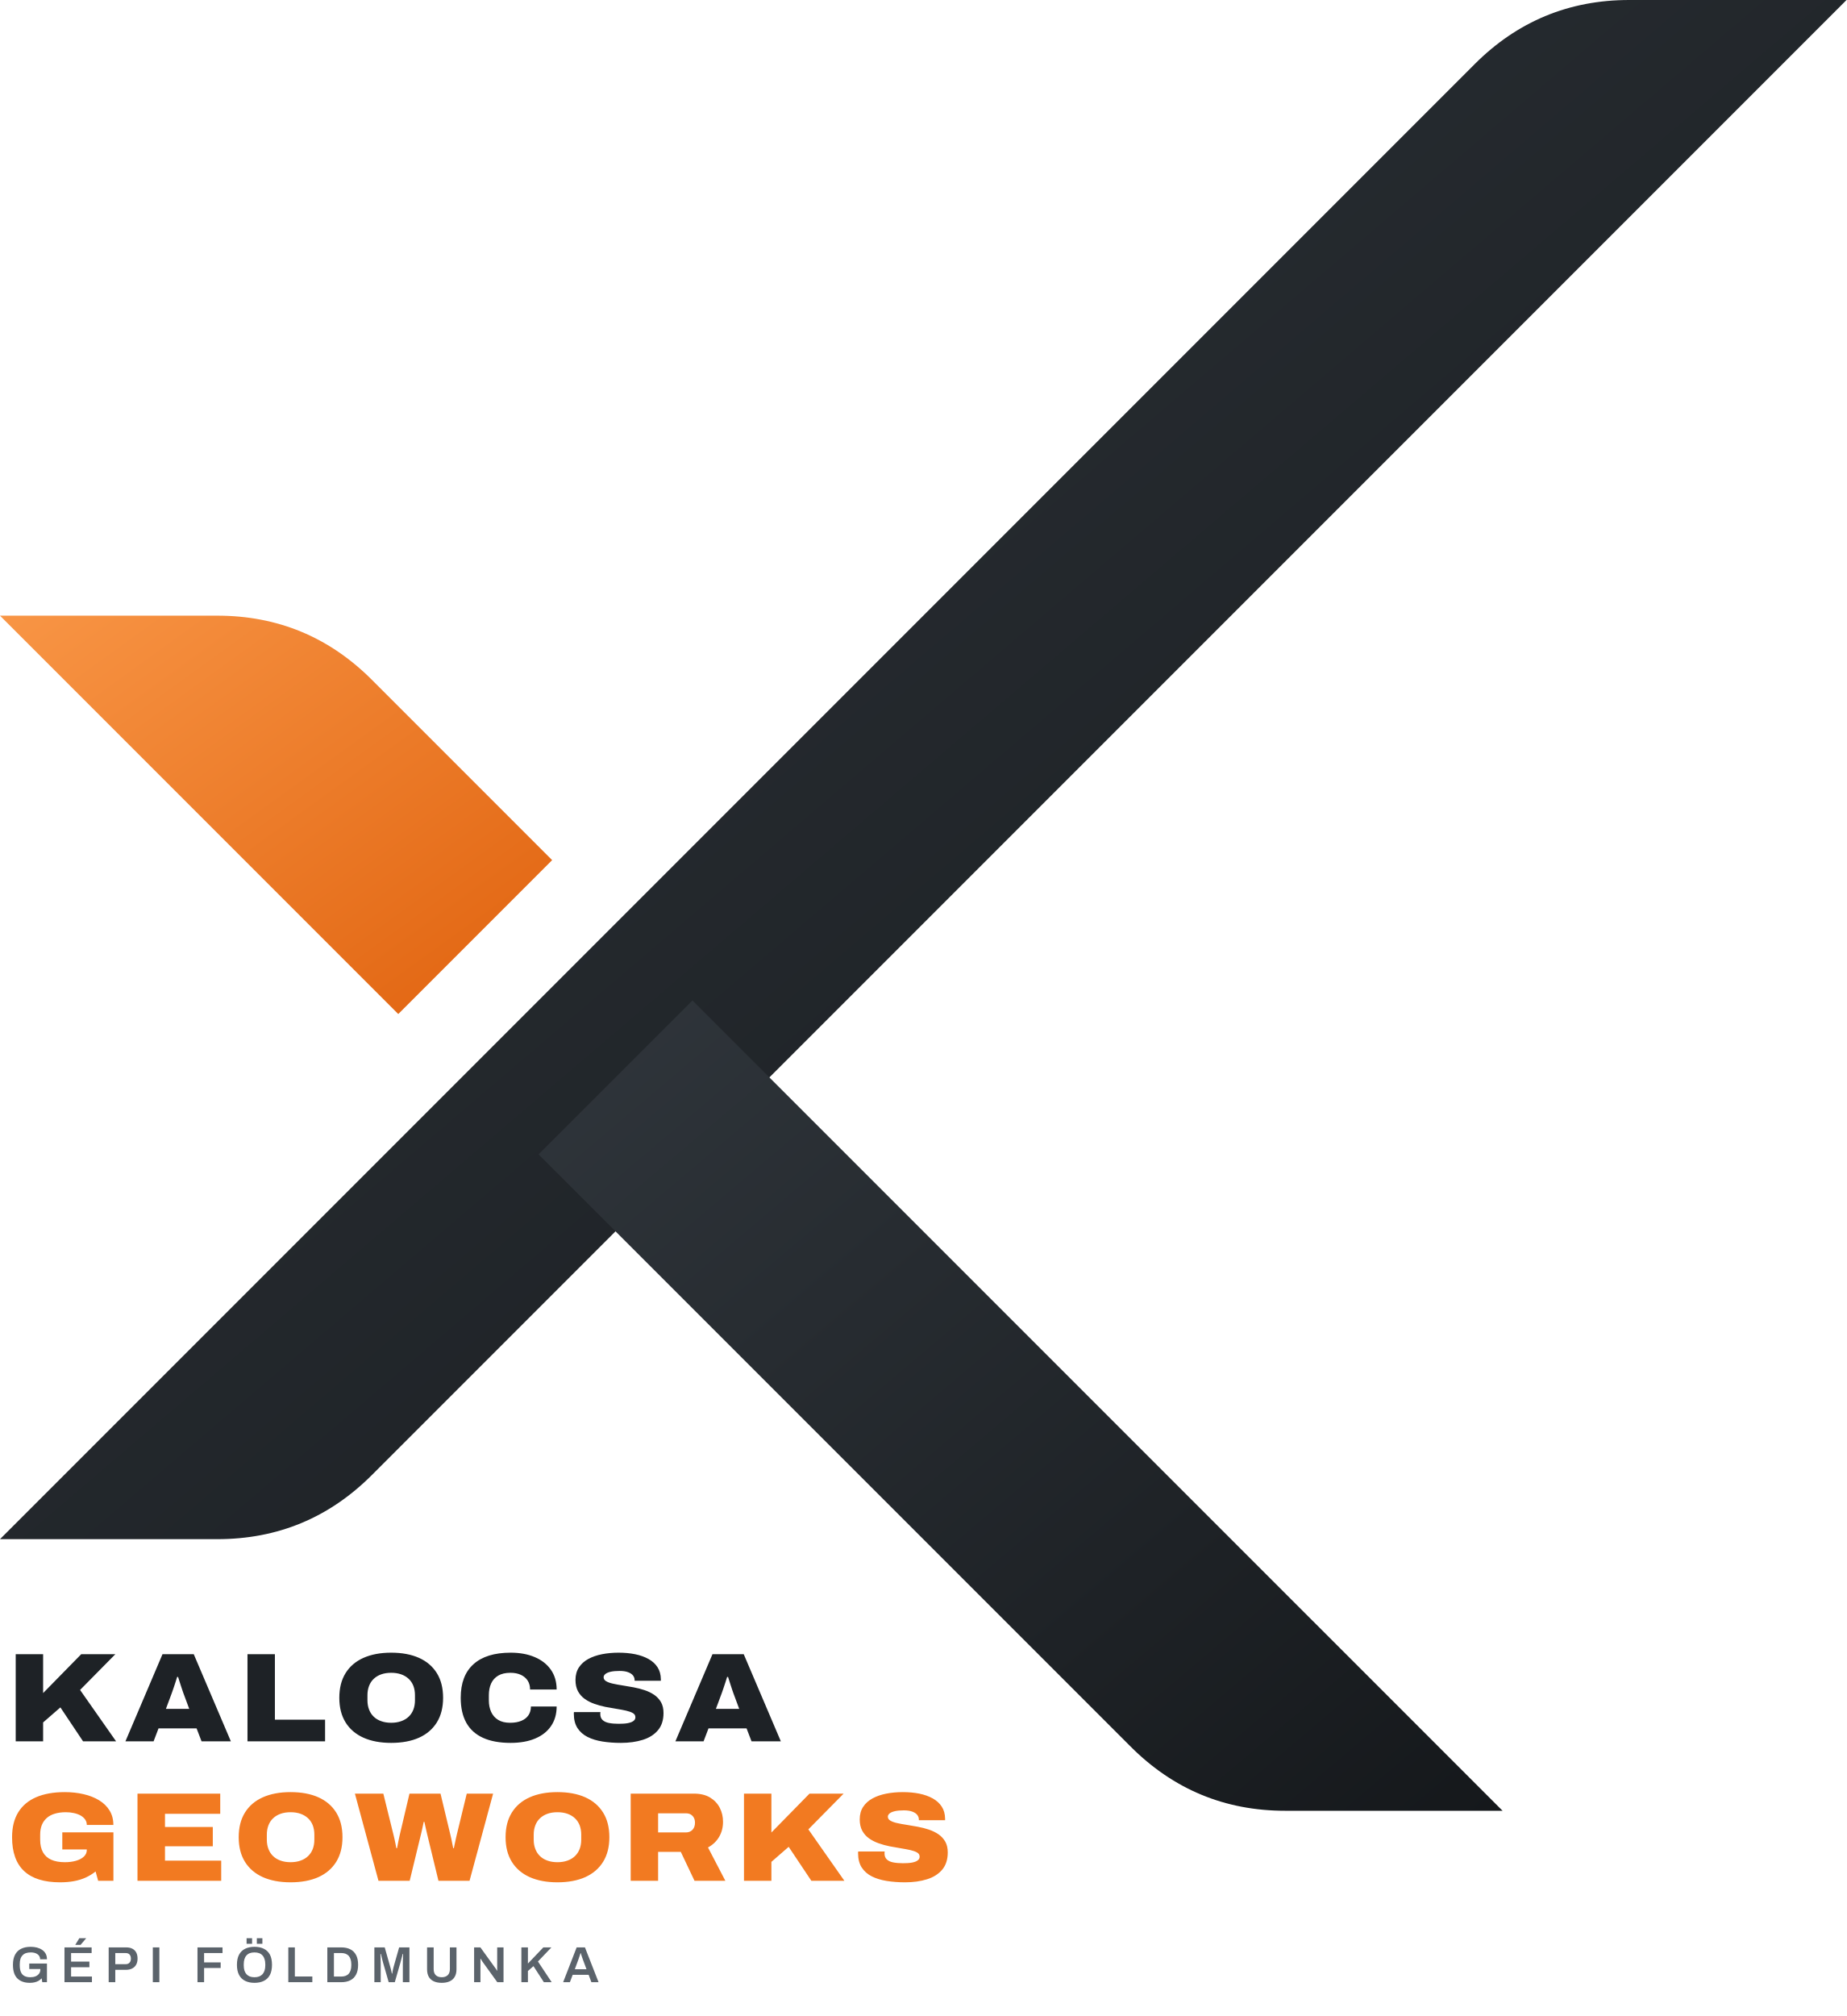
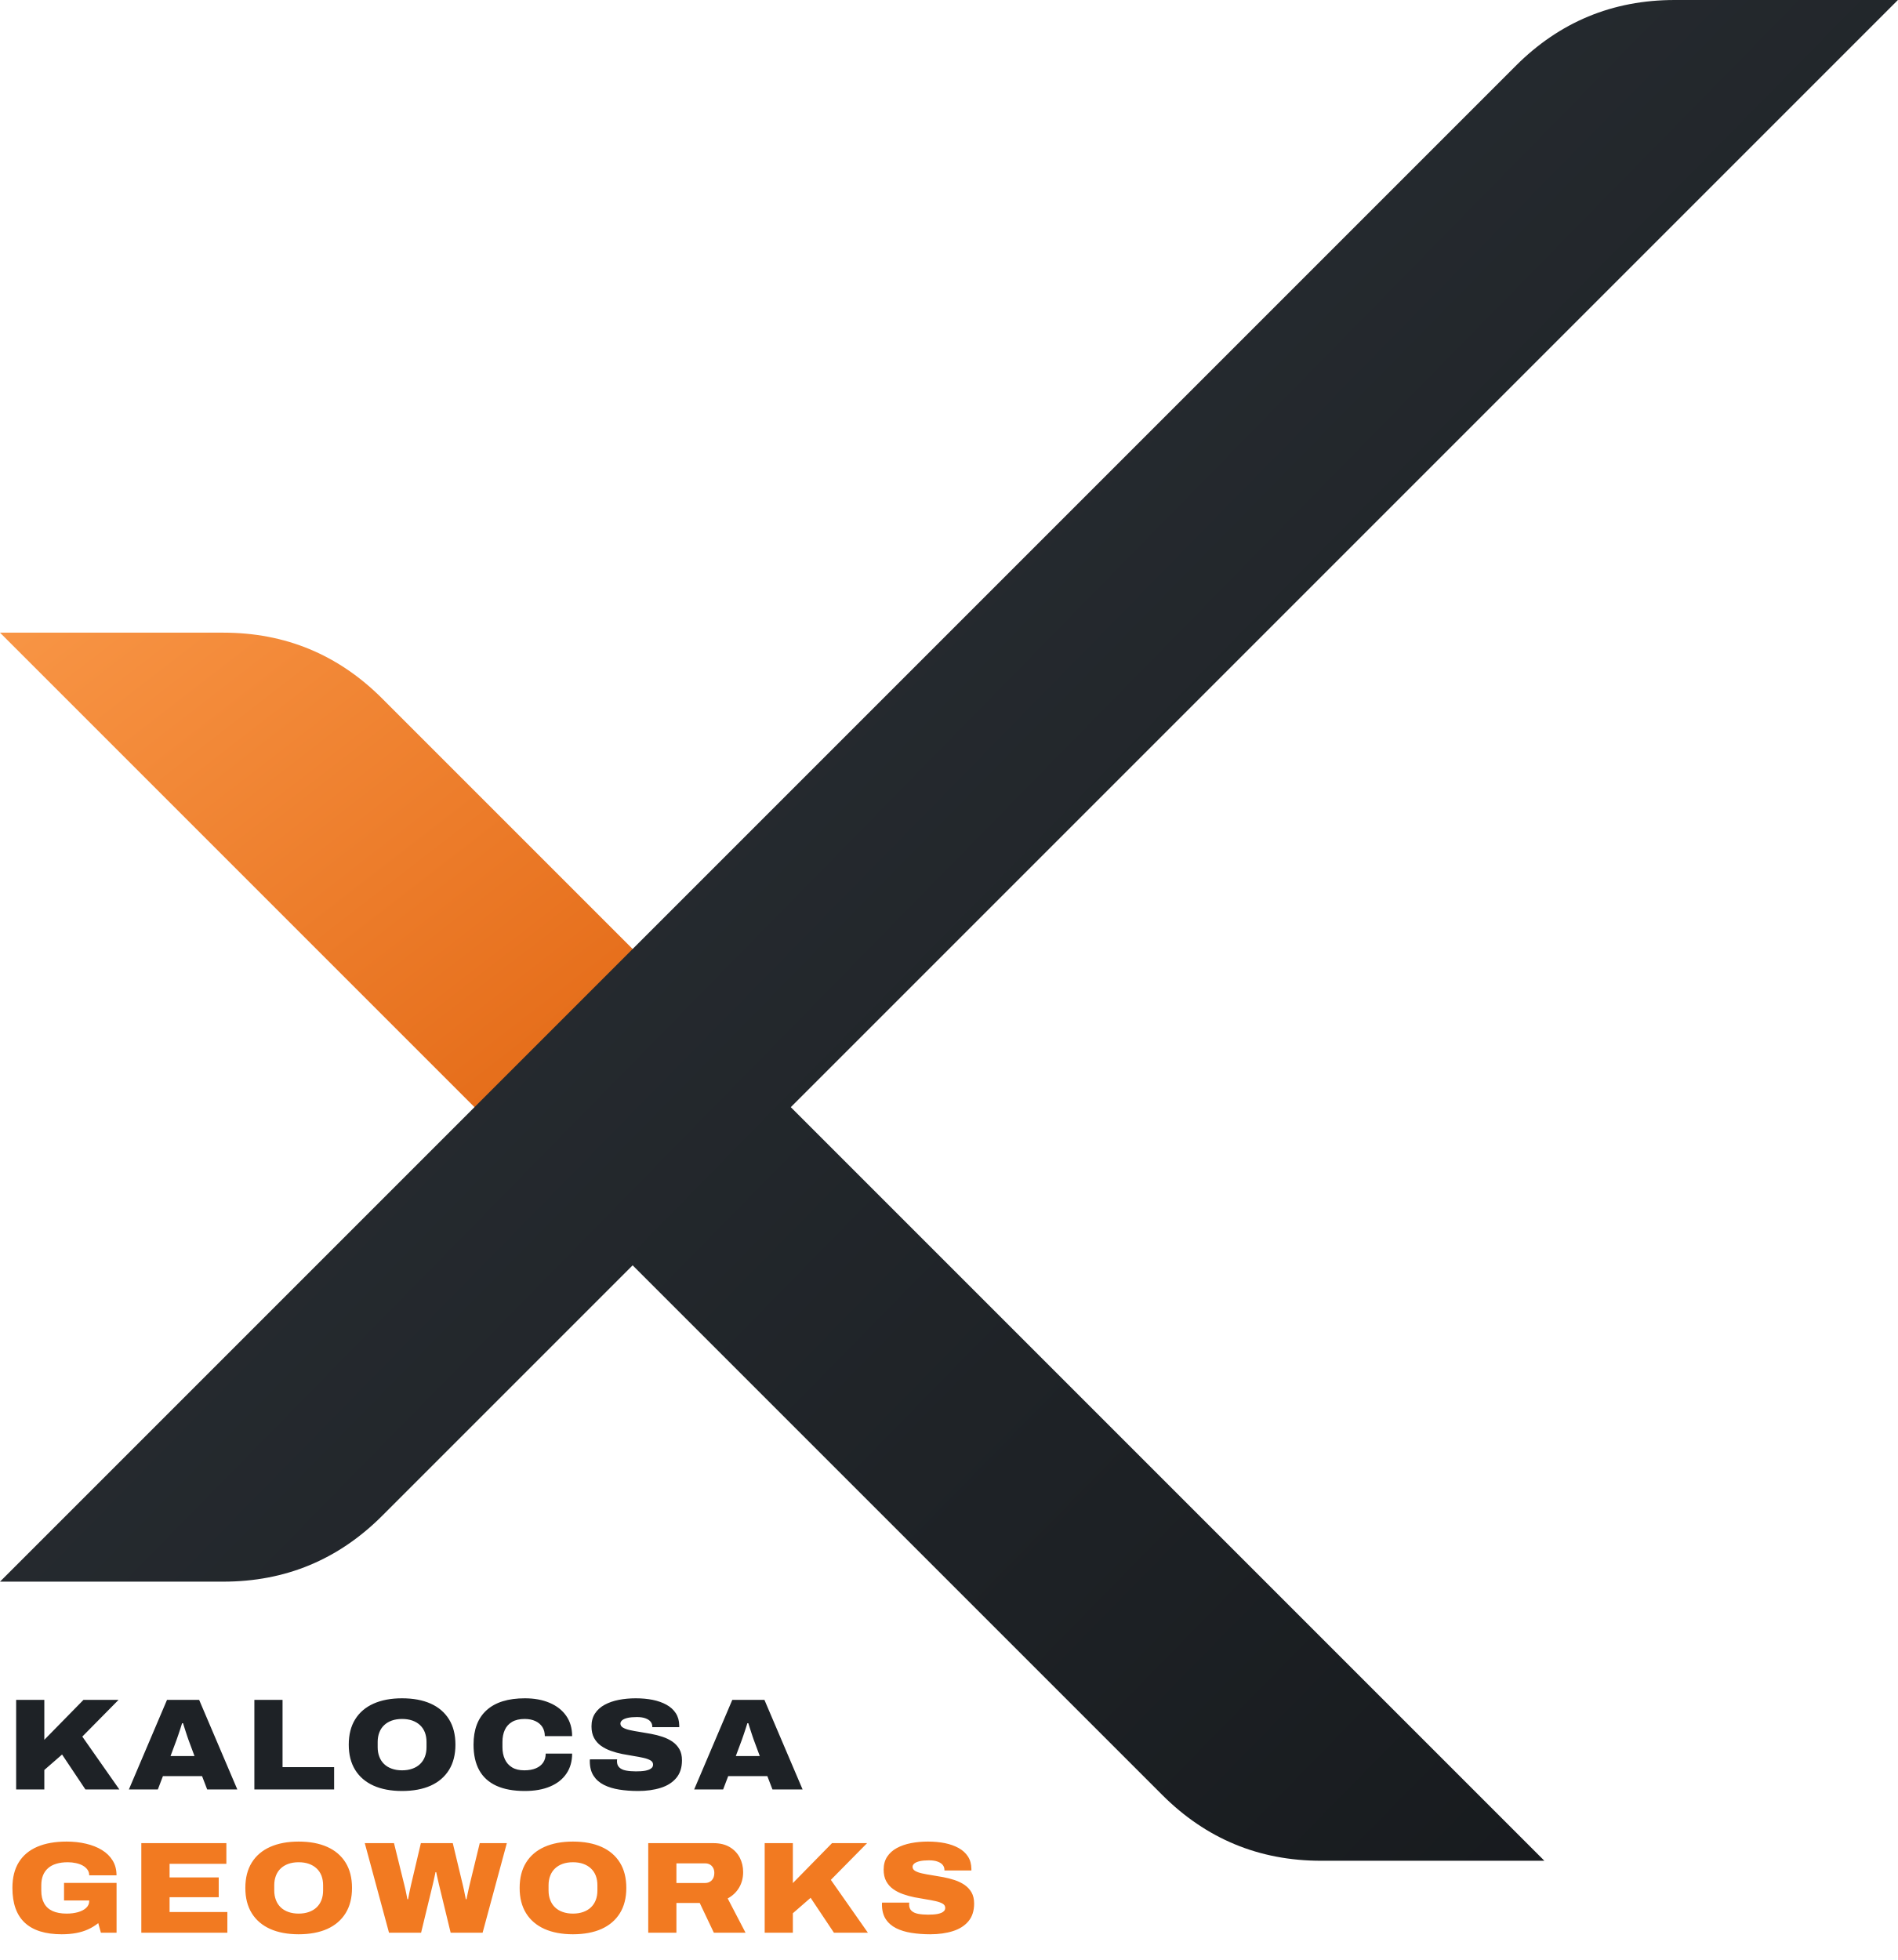
- <svg xmlns="http://www.w3.org/2000/svg" viewBox="0 0 306.0 334.0" role="img" aria-label="Kalocsa GeoWorks">
+ <svg xmlns="http://www.w3.org/2000/svg" viewBox="0 0 306.0 316.0" role="img" aria-label="Kalocsa GeoWorks">
  <defs>
    <linearGradient id="kgF27A21" x1="0" y1="0" x2="1" y2="1">
      <stop offset="0" stop-color="#F89545" />
      <stop offset="1" stop-color="#E0620E" />
    </linearGradient>
-     <linearGradient id="kg1E2226" x1="0" y1="0" x2="1" y2="1">
+     <linearGradient id="kg1E2226" gradientUnits="userSpaceOnUse" x1="0" y1="0" x2="102" y2="100">
      <stop offset="0" stop-color="#30363C" />
      <stop offset="1" stop-color="#15181B" />
    </linearGradient>
-     <linearGradient id="kgF2F3F4" x1="0" y1="0" x2="1" y2="1">
+     <linearGradient id="kgF2F3F4" gradientUnits="userSpaceOnUse" x1="0" y1="0" x2="102" y2="100">
      <stop offset="0" stop-color="#FFFFFF" />
      <stop offset="1" stop-color="#D3D8DD" />
    </linearGradient>
  </defs>
  <g transform="translate(0.00 0.00) scale(3.0)">
+     <path d="M0.00 34.00L12.00 34.00Q17.00 34.00 20.54 37.54L38.25 55.25L29.75 63.75Z" fill="url(#kgF27A21)" />
+     <path d="M29.75 63.75L38.25 55.25L83.00 100.00L71.00 100.00Q66.00 100.00 62.46 96.46Z" fill="url(#kg1E2226)" />
    <path d="M0.00 85.00L12.00 85.00Q17.00 85.00 20.54 81.46L102.00 0.00L90.00 0.00Q85.00 0.00 81.46 3.54Z" fill="url(#kg1E2226)" />
-     <path d="M29.75 63.75L38.25 55.25L83.00 100.00L71.00 100.00Q66.00 100.00 62.46 96.46Z" fill="url(#kg1E2226)" />
-     <path d="M0.00 34.00L12.00 34.00Q17.00 34.00 20.54 37.54L30.50 47.50L22.00 56.00Z" fill="url(#kgF27A21)" />
  </g>
  <g transform="translate(1 288.5) scale(0.7)">
    <path d="M2.29 0V-20.63H8.78V-11.43L17.8 -20.63H25.88L17.53 -12.17L26.06 0H18.24L12.87 -8.04L8.78 -4.48V0ZM28.26 0 37.04 -20.63H44.44L53.23 0H46.29L45.11 -3.07H36.1L34.93 0ZM37.85 -7.69H43.37L41.98 -11.43Q41.87 -11.73 41.71 -12.21Q41.54 -12.68 41.37 -13.24Q41.19 -13.79 41.02 -14.33Q40.86 -14.86 40.73 -15.25H40.51Q40.35 -14.71 40.12 -14.01Q39.89 -13.32 39.66 -12.63Q39.43 -11.94 39.24 -11.42ZM57.16 0V-20.63H63.65V-5.14H75.53V0ZM91.17 0.36Q87.37 0.36 84.61 -0.87Q81.86 -2.11 80.38 -4.49Q78.9 -6.88 78.9 -10.31Q78.9 -13.77 80.38 -16.15Q81.86 -18.53 84.61 -19.76Q87.37 -20.99 91.17 -20.99Q95.02 -20.99 97.77 -19.76Q100.51 -18.53 101.99 -16.15Q103.47 -13.77 103.47 -10.31Q103.47 -6.88 101.99 -4.49Q100.51 -2.11 97.77 -0.87Q95.02 0.36 91.17 0.36ZM91.18 -4.4Q92.5 -4.4 93.55 -4.78Q94.6 -5.15 95.33 -5.85Q96.06 -6.55 96.44 -7.54Q96.81 -8.52 96.81 -9.72V-10.94Q96.81 -12.13 96.44 -13.12Q96.06 -14.1 95.33 -14.79Q94.6 -15.48 93.55 -15.86Q92.5 -16.23 91.18 -16.23Q89.86 -16.23 88.81 -15.86Q87.76 -15.48 87.04 -14.79Q86.31 -14.1 85.94 -13.12Q85.56 -12.13 85.56 -10.94V-9.72Q85.56 -8.52 85.94 -7.54Q86.31 -6.55 87.04 -5.85Q87.76 -5.15 88.81 -4.78Q89.86 -4.4 91.18 -4.4ZM119.45 0.36Q115.54 0.36 112.91 -0.84Q110.28 -2.04 108.96 -4.41Q107.64 -6.79 107.64 -10.32Q107.64 -15.54 110.66 -18.26Q113.68 -20.99 119.47 -20.99Q122.7 -20.99 125.15 -19.95Q127.6 -18.92 128.98 -16.96Q130.35 -15.01 130.35 -12.27H124.06Q124.06 -13.48 123.5 -14.37Q122.93 -15.25 121.89 -15.74Q120.85 -16.23 119.41 -16.23Q117.65 -16.23 116.52 -15.56Q115.38 -14.89 114.84 -13.7Q114.3 -12.51 114.3 -10.94V-9.7Q114.3 -8.16 114.85 -6.96Q115.4 -5.76 116.51 -5.08Q117.61 -4.4 119.33 -4.4Q120.91 -4.4 122.01 -4.87Q123.1 -5.33 123.68 -6.19Q124.26 -7.06 124.26 -8.25H130.35Q130.35 -5.58 129.04 -3.65Q127.73 -1.71 125.29 -0.68Q122.85 0.36 119.45 0.36ZM145.55 0.36Q143.23 0.36 141.22 0.04Q139.2 -0.28 137.68 -1.04Q136.15 -1.81 135.28 -3.15Q134.42 -4.49 134.42 -6.52Q134.42 -6.59 134.42 -6.7Q134.42 -6.81 134.45 -6.93H140.72Q140.69 -6.81 140.69 -6.7Q140.68 -6.58 140.68 -6.48Q140.68 -5.57 141.22 -5.06Q141.76 -4.54 142.75 -4.35Q143.73 -4.16 145.01 -4.16Q145.55 -4.16 146.12 -4.19Q146.68 -4.22 147.19 -4.31Q147.7 -4.41 148.11 -4.58Q148.52 -4.76 148.76 -5.04Q148.99 -5.32 148.99 -5.73Q148.99 -6.34 148.4 -6.69Q147.8 -7.04 146.79 -7.27Q145.77 -7.5 144.51 -7.7Q143.25 -7.9 141.9 -8.16Q140.55 -8.43 139.29 -8.88Q138.03 -9.32 137.01 -10.04Q136 -10.76 135.4 -11.86Q134.81 -12.96 134.81 -14.53Q134.81 -16.27 135.62 -17.5Q136.43 -18.73 137.84 -19.5Q139.26 -20.27 141.1 -20.63Q142.95 -20.99 145.01 -20.99Q147.11 -20.99 148.91 -20.63Q150.72 -20.26 152.09 -19.5Q153.46 -18.74 154.23 -17.55Q155 -16.36 155.02 -14.71V-14.34H148.81V-14.5Q148.81 -15.1 148.43 -15.59Q148.05 -16.08 147.26 -16.37Q146.47 -16.67 145.25 -16.67Q143.99 -16.67 143.14 -16.48Q142.29 -16.28 141.88 -15.94Q141.47 -15.59 141.47 -15.18Q141.47 -14.59 142.06 -14.24Q142.66 -13.88 143.67 -13.66Q144.69 -13.43 145.95 -13.24Q147.2 -13.04 148.56 -12.79Q149.91 -12.54 151.17 -12.12Q152.43 -11.7 153.45 -11.01Q154.46 -10.31 155.06 -9.27Q155.65 -8.23 155.65 -6.71Q155.65 -4.2 154.34 -2.64Q153.02 -1.07 150.74 -0.36Q148.46 0.36 145.55 0.36ZM158.46 0 167.24 -20.63H174.64L183.43 0H176.49L175.31 -3.07H166.3L165.13 0ZM168.05 -7.69H173.57L172.18 -11.43Q172.07 -11.73 171.91 -12.21Q171.74 -12.68 171.57 -13.24Q171.39 -13.79 171.22 -14.33Q171.06 -14.86 170.93 -15.25H170.71Q170.55 -14.71 170.32 -14.01Q170.09 -13.32 169.86 -12.63Q169.63 -11.94 169.44 -11.42Z" fill="#1E2226" />
    <path transform="translate(0 33)" d="M12.78 0.36Q7.13 0.36 4.28 -2.3Q1.43 -4.96 1.43 -10.31Q1.43 -13.86 2.9 -16.23Q4.37 -18.6 7.17 -19.8Q9.96 -20.99 13.91 -20.99Q16.29 -20.99 18.37 -20.5Q20.45 -20.02 22.04 -19.05Q23.63 -18.08 24.52 -16.62Q25.41 -15.16 25.41 -13.22H19.12Q19.12 -13.94 18.73 -14.5Q18.33 -15.07 17.64 -15.46Q16.95 -15.84 16.06 -16.03Q15.17 -16.23 14.18 -16.23Q12.68 -16.23 11.54 -15.88Q10.39 -15.54 9.63 -14.85Q8.86 -14.17 8.47 -13.19Q8.08 -12.21 8.08 -10.93V-9.7Q8.08 -7.94 8.74 -6.76Q9.39 -5.58 10.69 -4.99Q12 -4.4 13.92 -4.4Q15.38 -4.4 16.56 -4.74Q17.74 -5.08 18.43 -5.73Q19.12 -6.39 19.12 -7.28V-7.42H13.32V-11.47H25.42V0H21.81L21.2 -2.21Q20.15 -1.36 18.88 -0.78Q17.61 -0.2 16.1 0.08Q14.59 0.36 12.78 0.36ZM31.12 0V-20.63H50.71V-15.86H37.63V-12.74H48.95V-8.17H37.63V-4.77H50.94V0ZM67.35 0.36Q63.55 0.36 60.79 -0.87Q58.04 -2.11 56.56 -4.49Q55.08 -6.88 55.08 -10.31Q55.08 -13.77 56.56 -16.15Q58.04 -18.53 60.79 -19.76Q63.55 -20.99 67.35 -20.99Q71.2 -20.99 73.95 -19.76Q76.69 -18.53 78.17 -16.15Q79.65 -13.77 79.65 -10.31Q79.65 -6.88 78.17 -4.49Q76.69 -2.11 73.95 -0.87Q71.2 0.36 67.35 0.36ZM67.36 -4.4Q68.68 -4.4 69.73 -4.78Q70.78 -5.15 71.51 -5.85Q72.24 -6.55 72.62 -7.54Q72.99 -8.52 72.99 -9.72V-10.94Q72.99 -12.13 72.62 -13.12Q72.24 -14.1 71.51 -14.79Q70.78 -15.48 69.73 -15.86Q68.68 -16.23 67.36 -16.23Q66.04 -16.23 64.99 -15.86Q63.94 -15.48 63.22 -14.79Q62.49 -14.1 62.12 -13.12Q61.74 -12.13 61.74 -10.94V-9.72Q61.74 -8.52 62.12 -7.54Q62.49 -6.55 63.22 -5.85Q63.94 -5.15 64.99 -4.78Q66.04 -4.4 67.36 -4.4ZM88.17 0 82.59 -20.63H89.32L91.73 -10.87Q91.85 -10.43 91.97 -9.86Q92.09 -9.28 92.21 -8.71Q92.33 -8.14 92.4 -7.72H92.57Q92.63 -8.03 92.71 -8.45Q92.79 -8.86 92.87 -9.29Q92.95 -9.72 93.05 -10.14Q93.14 -10.56 93.21 -10.87L95.51 -20.63H102.86L105.2 -10.87Q105.3 -10.48 105.42 -9.91Q105.54 -9.35 105.65 -8.76Q105.77 -8.17 105.86 -7.72H106.02Q106.08 -8.05 106.17 -8.46Q106.26 -8.87 106.35 -9.3Q106.43 -9.73 106.53 -10.14Q106.62 -10.54 106.7 -10.87L109.07 -20.63H115.31L109.73 0H102.37L99.67 -11.13Q99.57 -11.57 99.45 -12.09Q99.32 -12.62 99.22 -13.11Q99.11 -13.61 99.04 -13.95H98.88Q98.8 -13.57 98.69 -13.05Q98.58 -12.53 98.47 -12.03Q98.35 -11.52 98.26 -11.13L95.56 0ZM130.53 0.36Q126.73 0.36 123.97 -0.87Q121.22 -2.11 119.74 -4.49Q118.26 -6.88 118.26 -10.31Q118.26 -13.77 119.74 -16.15Q121.22 -18.53 123.97 -19.76Q126.73 -20.99 130.53 -20.99Q134.38 -20.99 137.13 -19.76Q139.87 -18.53 141.35 -16.15Q142.83 -13.77 142.83 -10.31Q142.83 -6.88 141.35 -4.49Q139.87 -2.11 137.13 -0.87Q134.38 0.36 130.53 0.36ZM130.54 -4.4Q131.86 -4.4 132.91 -4.78Q133.96 -5.15 134.69 -5.85Q135.42 -6.55 135.8 -7.54Q136.17 -8.52 136.17 -9.72V-10.94Q136.17 -12.13 135.8 -13.12Q135.42 -14.1 134.69 -14.79Q133.96 -15.48 132.91 -15.86Q131.86 -16.23 130.54 -16.23Q129.22 -16.23 128.17 -15.86Q127.12 -15.48 126.4 -14.79Q125.67 -14.1 125.3 -13.12Q124.92 -12.13 124.92 -10.94V-9.72Q124.92 -8.52 125.3 -7.54Q125.67 -6.55 126.4 -5.85Q127.12 -5.15 128.17 -4.78Q129.22 -4.4 130.54 -4.4ZM147.88 0V-20.63H162.85Q165.14 -20.63 166.67 -19.71Q168.2 -18.78 168.97 -17.27Q169.74 -15.76 169.74 -13.97Q169.74 -11.97 168.81 -10.39Q167.89 -8.82 166.18 -7.89L170.29 0H162.99L159.74 -6.85H154.37V0ZM154.37 -11.45H160.98Q161.91 -11.45 162.51 -12.07Q163.1 -12.7 163.1 -13.75Q163.1 -14.44 162.83 -14.93Q162.56 -15.42 162.09 -15.7Q161.62 -15.97 160.98 -15.97H154.37ZM174.7 0V-20.63H181.19V-11.43L190.21 -20.63H198.29L189.94 -12.17L198.47 0H190.65L185.28 -8.04L181.19 -4.48V0ZM212.84 0.36Q210.52 0.36 208.51 0.04Q206.49 -0.28 204.97 -1.04Q203.44 -1.81 202.57 -3.15Q201.71 -4.49 201.71 -6.52Q201.71 -6.59 201.71 -6.7Q201.71 -6.81 201.74 -6.93H208.01Q207.98 -6.81 207.98 -6.7Q207.97 -6.58 207.97 -6.48Q207.97 -5.57 208.51 -5.06Q209.05 -4.54 210.04 -4.35Q211.02 -4.16 212.3 -4.16Q212.84 -4.16 213.41 -4.19Q213.97 -4.22 214.48 -4.31Q214.99 -4.41 215.4 -4.58Q215.81 -4.76 216.05 -5.04Q216.28 -5.32 216.28 -5.73Q216.28 -6.34 215.69 -6.69Q215.09 -7.04 214.08 -7.27Q213.06 -7.5 211.8 -7.7Q210.54 -7.9 209.19 -8.16Q207.84 -8.43 206.58 -8.88Q205.32 -9.32 204.3 -10.04Q203.29 -10.76 202.69 -11.86Q202.1 -12.96 202.1 -14.53Q202.1 -16.27 202.91 -17.5Q203.72 -18.73 205.13 -19.5Q206.55 -20.27 208.39 -20.63Q210.24 -20.99 212.3 -20.99Q214.4 -20.99 216.2 -20.63Q218.01 -20.26 219.38 -19.5Q220.75 -18.74 221.52 -17.55Q222.29 -16.36 222.31 -14.71V-14.34H216.1V-14.5Q216.1 -15.1 215.72 -15.59Q215.34 -16.08 214.55 -16.37Q213.76 -16.67 212.54 -16.67Q211.28 -16.67 210.43 -16.48Q209.58 -16.28 209.17 -15.94Q208.76 -15.59 208.76 -15.18Q208.76 -14.59 209.35 -14.24Q209.95 -13.88 210.96 -13.66Q211.98 -13.43 213.24 -13.24Q214.49 -13.04 215.85 -12.79Q217.2 -12.54 218.46 -12.12Q219.72 -11.7 220.74 -11.01Q221.75 -10.31 222.35 -9.27Q222.94 -8.23 222.94 -6.71Q222.94 -4.2 221.63 -2.64Q220.31 -1.07 218.03 -0.36Q215.75 0.36 212.84 0.36Z" fill="#F27A21" />
-     <path transform="translate(1 57.0) scale(1.25)" d="M3.72 0.12Q2.2 0.12 1.35 -0.71Q0.51 -1.53 0.51 -3.29Q0.51 -4.45 0.91 -5.21Q1.31 -5.96 2.06 -6.33Q2.81 -6.7 3.87 -6.7Q4.5 -6.7 5.06 -6.56Q5.62 -6.41 6.04 -6.12Q6.47 -5.83 6.71 -5.39Q6.95 -4.94 6.95 -4.34H5.66Q5.66 -4.66 5.52 -4.9Q5.39 -5.15 5.14 -5.31Q4.9 -5.48 4.58 -5.56Q4.26 -5.64 3.91 -5.64Q3.38 -5.64 2.98 -5.51Q2.58 -5.37 2.32 -5.08Q2.05 -4.8 1.92 -4.38Q1.8 -3.96 1.8 -3.39V-3.19Q1.8 -2.41 2.02 -1.91Q2.24 -1.41 2.68 -1.18Q3.13 -0.94 3.79 -0.94Q4.36 -0.94 4.79 -1.11Q5.21 -1.29 5.46 -1.62Q5.7 -1.95 5.7 -2.43V-2.5H3.6V-3.53H6.95V0H6.06L5.95 -0.73Q5.66 -0.44 5.34 -0.25Q5.01 -0.07 4.62 0.02Q4.22 0.12 3.72 0.12ZM10.27 0V-6.59H15.41V-5.52H11.52V-3.9H14.99V-2.83H11.52V-1.07H15.47V0ZM12.31 -7.07 13.08 -8.33H14.35L14.36 -8.3L13.32 -7.07ZM18.64 0V-6.59H21.95Q22.68 -6.59 23.15 -6.33Q23.63 -6.07 23.87 -5.6Q24.11 -5.13 24.11 -4.47Q24.11 -3.83 23.86 -3.35Q23.61 -2.87 23.11 -2.61Q22.62 -2.34 21.88 -2.34H19.89V0ZM19.89 -3.41H21.84Q22.32 -3.41 22.58 -3.69Q22.85 -3.97 22.85 -4.47Q22.85 -4.81 22.73 -5.04Q22.62 -5.27 22.4 -5.4Q22.18 -5.52 21.84 -5.52H19.89ZM27 0V-6.59H28.24V0ZM35.46 0V-6.59H40.2V-5.52H36.71V-3.75H39.85V-2.69H36.71V0ZM46.25 0.12Q45.23 0.12 44.48 -0.25Q43.73 -0.62 43.33 -1.38Q42.93 -2.14 42.93 -3.29Q42.93 -4.45 43.33 -5.21Q43.73 -5.96 44.48 -6.33Q45.23 -6.7 46.25 -6.7Q47.29 -6.7 48.03 -6.33Q48.78 -5.96 49.18 -5.21Q49.57 -4.45 49.57 -3.29Q49.57 -2.14 49.18 -1.38Q48.78 -0.62 48.03 -0.25Q47.29 0.12 46.25 0.12ZM46.25 -0.94Q46.75 -0.94 47.13 -1.08Q47.51 -1.23 47.77 -1.51Q48.03 -1.8 48.16 -2.21Q48.3 -2.63 48.3 -3.18V-3.39Q48.3 -3.95 48.16 -4.37Q48.03 -4.79 47.77 -5.07Q47.51 -5.36 47.13 -5.5Q46.75 -5.64 46.25 -5.64Q45.75 -5.64 45.37 -5.5Q45 -5.36 44.74 -5.07Q44.48 -4.79 44.35 -4.37Q44.22 -3.95 44.22 -3.39V-3.18Q44.22 -2.63 44.35 -2.21Q44.48 -1.8 44.74 -1.51Q45 -1.23 45.37 -1.08Q45.75 -0.94 46.25 -0.94ZM44.76 -7.27V-8.33H45.8V-7.27ZM46.7 -7.27V-8.33H47.75V-7.27ZM52.66 0V-6.59H53.9V-1.08H57.21V0ZM60.05 0V-6.59H62.69Q63.69 -6.59 64.4 -6.23Q65.11 -5.88 65.49 -5.15Q65.88 -4.43 65.88 -3.29Q65.88 -2.17 65.49 -1.44Q65.11 -0.71 64.4 -0.36Q63.69 0 62.69 0ZM61.3 -1.07H62.69Q63.15 -1.07 63.5 -1.2Q63.86 -1.33 64.1 -1.6Q64.34 -1.86 64.46 -2.26Q64.59 -2.66 64.59 -3.19V-3.39Q64.59 -3.93 64.46 -4.32Q64.34 -4.72 64.1 -4.99Q63.86 -5.25 63.5 -5.39Q63.15 -5.52 62.69 -5.52H61.3ZM68.96 0V-6.59H70.92L71.96 -2.92Q72.02 -2.73 72.08 -2.49Q72.13 -2.25 72.19 -2.03Q72.24 -1.8 72.27 -1.64H72.35Q72.36 -1.79 72.4 -2Q72.44 -2.21 72.49 -2.45Q72.55 -2.7 72.61 -2.93L73.65 -6.59H75.6V0H74.35V-3.33Q74.35 -3.77 74.36 -4.21Q74.37 -4.66 74.39 -4.97Q74.4 -5.29 74.4 -5.35H74.32Q74.3 -5.26 74.23 -4.97Q74.15 -4.68 74.06 -4.35Q73.98 -4.01 73.91 -3.77L72.83 0H71.67L70.59 -3.76Q70.53 -3.96 70.46 -4.25Q70.39 -4.53 70.32 -4.83Q70.24 -5.13 70.19 -5.35H70.11Q70.12 -5.09 70.13 -4.73Q70.14 -4.37 70.15 -4Q70.16 -3.63 70.16 -3.33V0ZM81.72 0.12Q80.85 0.12 80.23 -0.16Q79.6 -0.44 79.27 -1.01Q78.94 -1.58 78.94 -2.44V-6.59H80.19V-2.48Q80.19 -1.72 80.59 -1.33Q80.99 -0.94 81.72 -0.94Q82.44 -0.94 82.85 -1.33Q83.26 -1.72 83.26 -2.48V-6.59H84.51V-2.44Q84.51 -1.58 84.17 -1.01Q83.84 -0.44 83.21 -0.16Q82.59 0.12 81.72 0.12ZM87.85 0V-6.59H89.04L91.85 -2.7Q91.9 -2.64 91.97 -2.54Q92.04 -2.44 92.09 -2.34Q92.15 -2.25 92.17 -2.19H92.22Q92.22 -2.32 92.22 -2.45Q92.22 -2.57 92.22 -2.7V-6.59H93.42V0H92.24L89.41 -3.92Q89.34 -4.03 89.24 -4.2Q89.14 -4.37 89.1 -4.44H89.05Q89.05 -4.31 89.05 -4.18Q89.05 -4.05 89.05 -3.92V0ZM96.8 0V-6.59H98.04V-3.53L100.96 -6.59H102.49L99.94 -3.92L102.54 0H101.06L99.09 -3.04L98.04 -2.12V0ZM104.71 0 107.27 -6.59H108.84L111.42 0H110.06L109.54 -1.4H106.52L105.99 0ZM106.92 -2.46H109.13L108.47 -4.24Q108.43 -4.34 108.38 -4.49Q108.33 -4.64 108.27 -4.81Q108.21 -4.99 108.15 -5.17Q108.1 -5.36 108.05 -5.5H108Q107.94 -5.31 107.86 -5.06Q107.78 -4.81 107.7 -4.59Q107.63 -4.37 107.58 -4.24Z" fill="#5B636B" />
  </g>
</svg>
